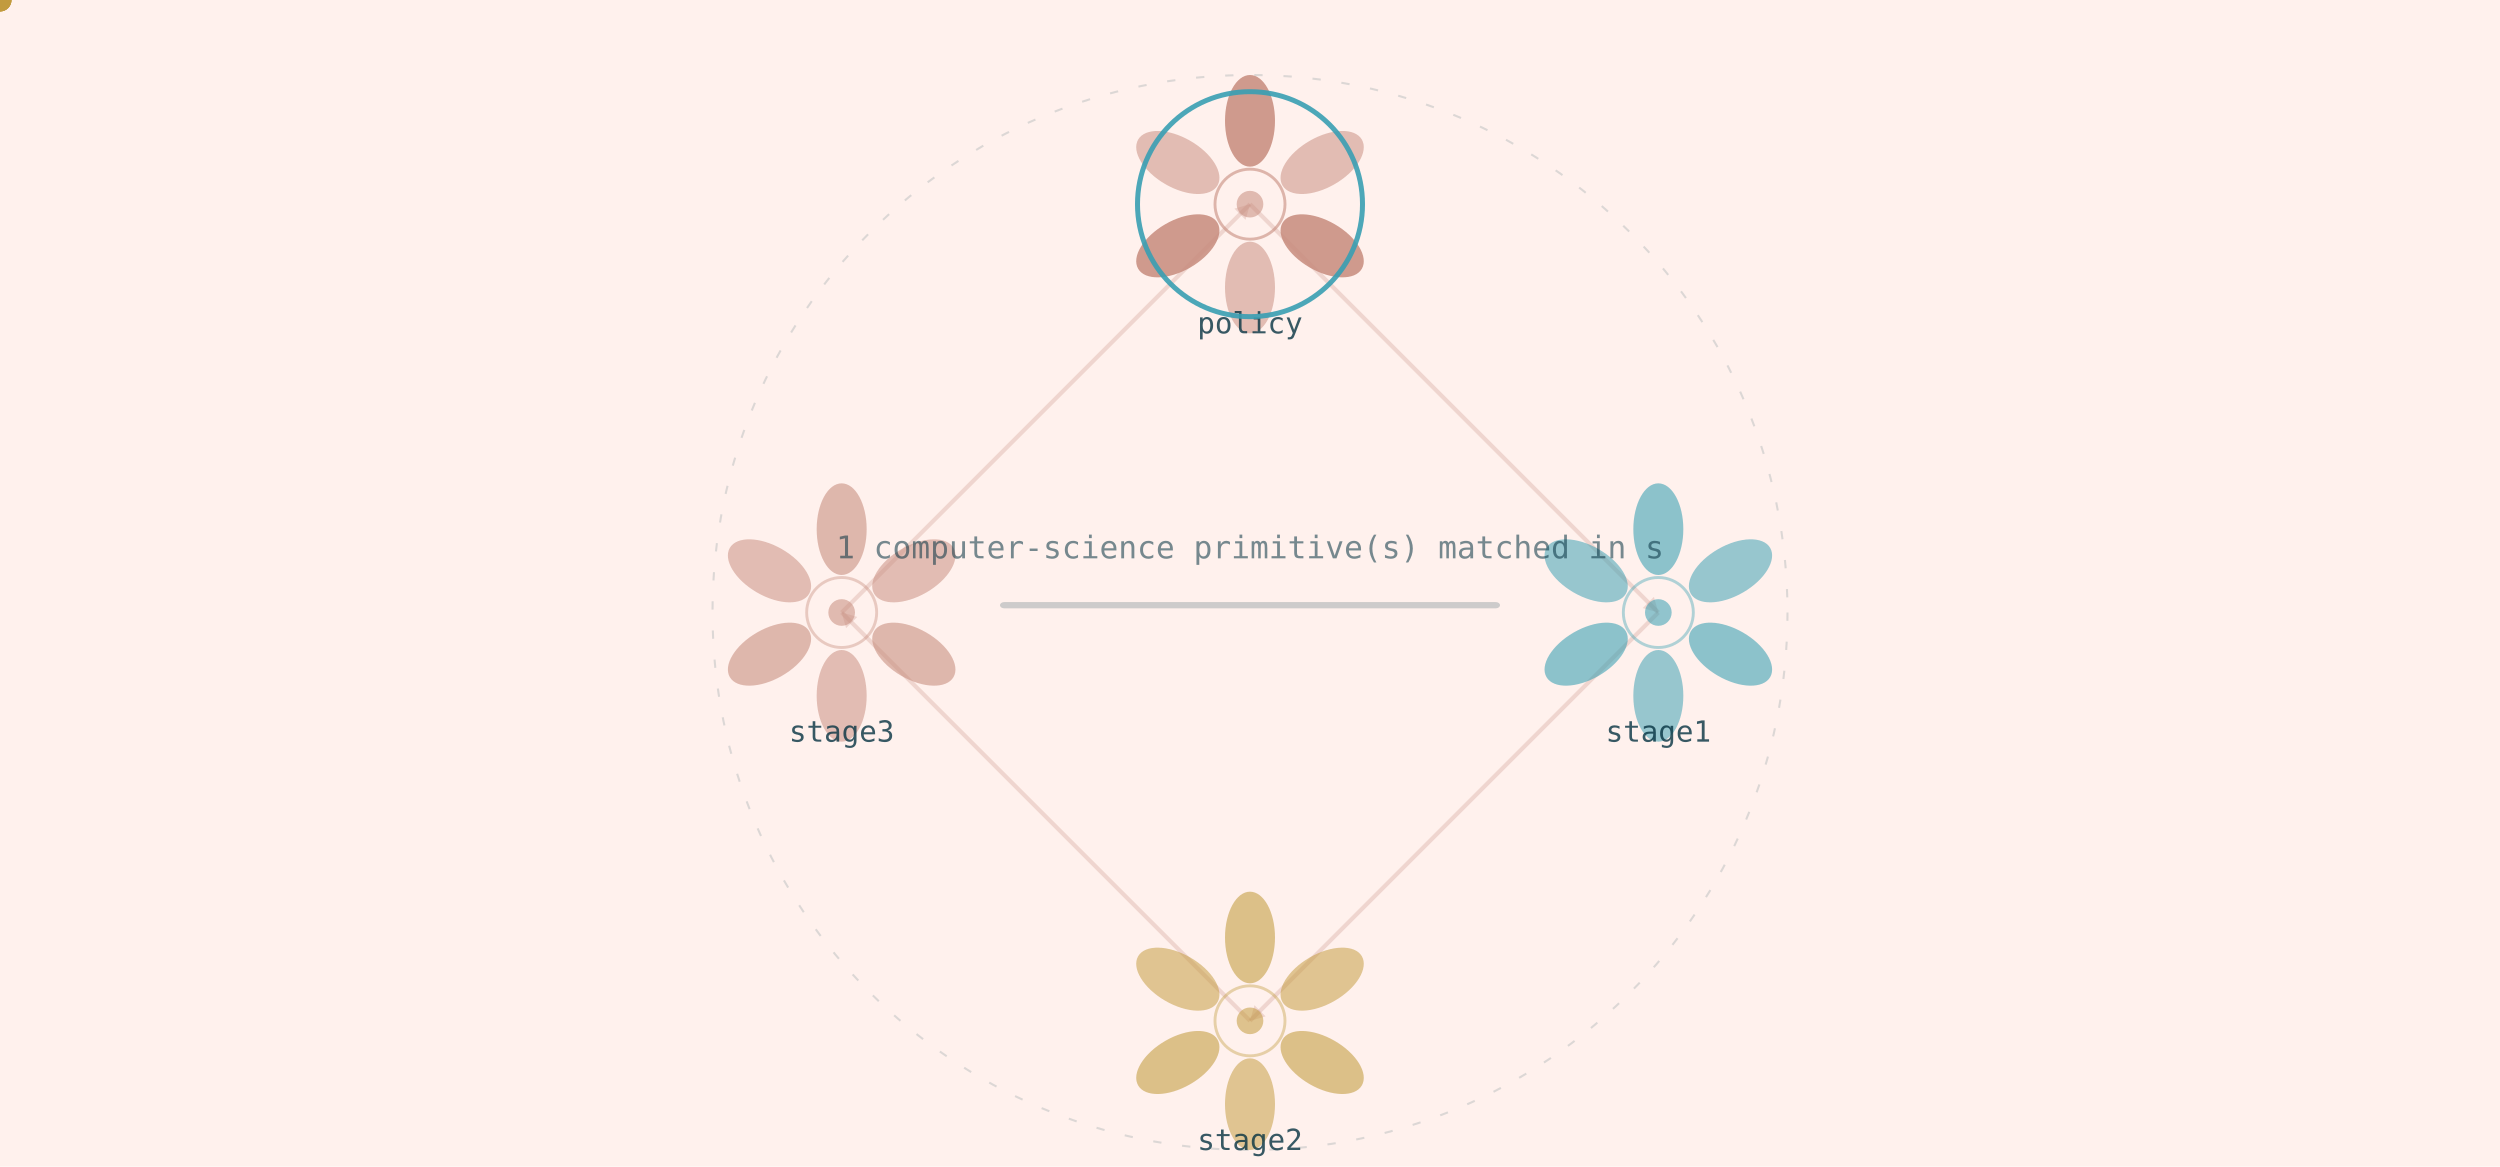
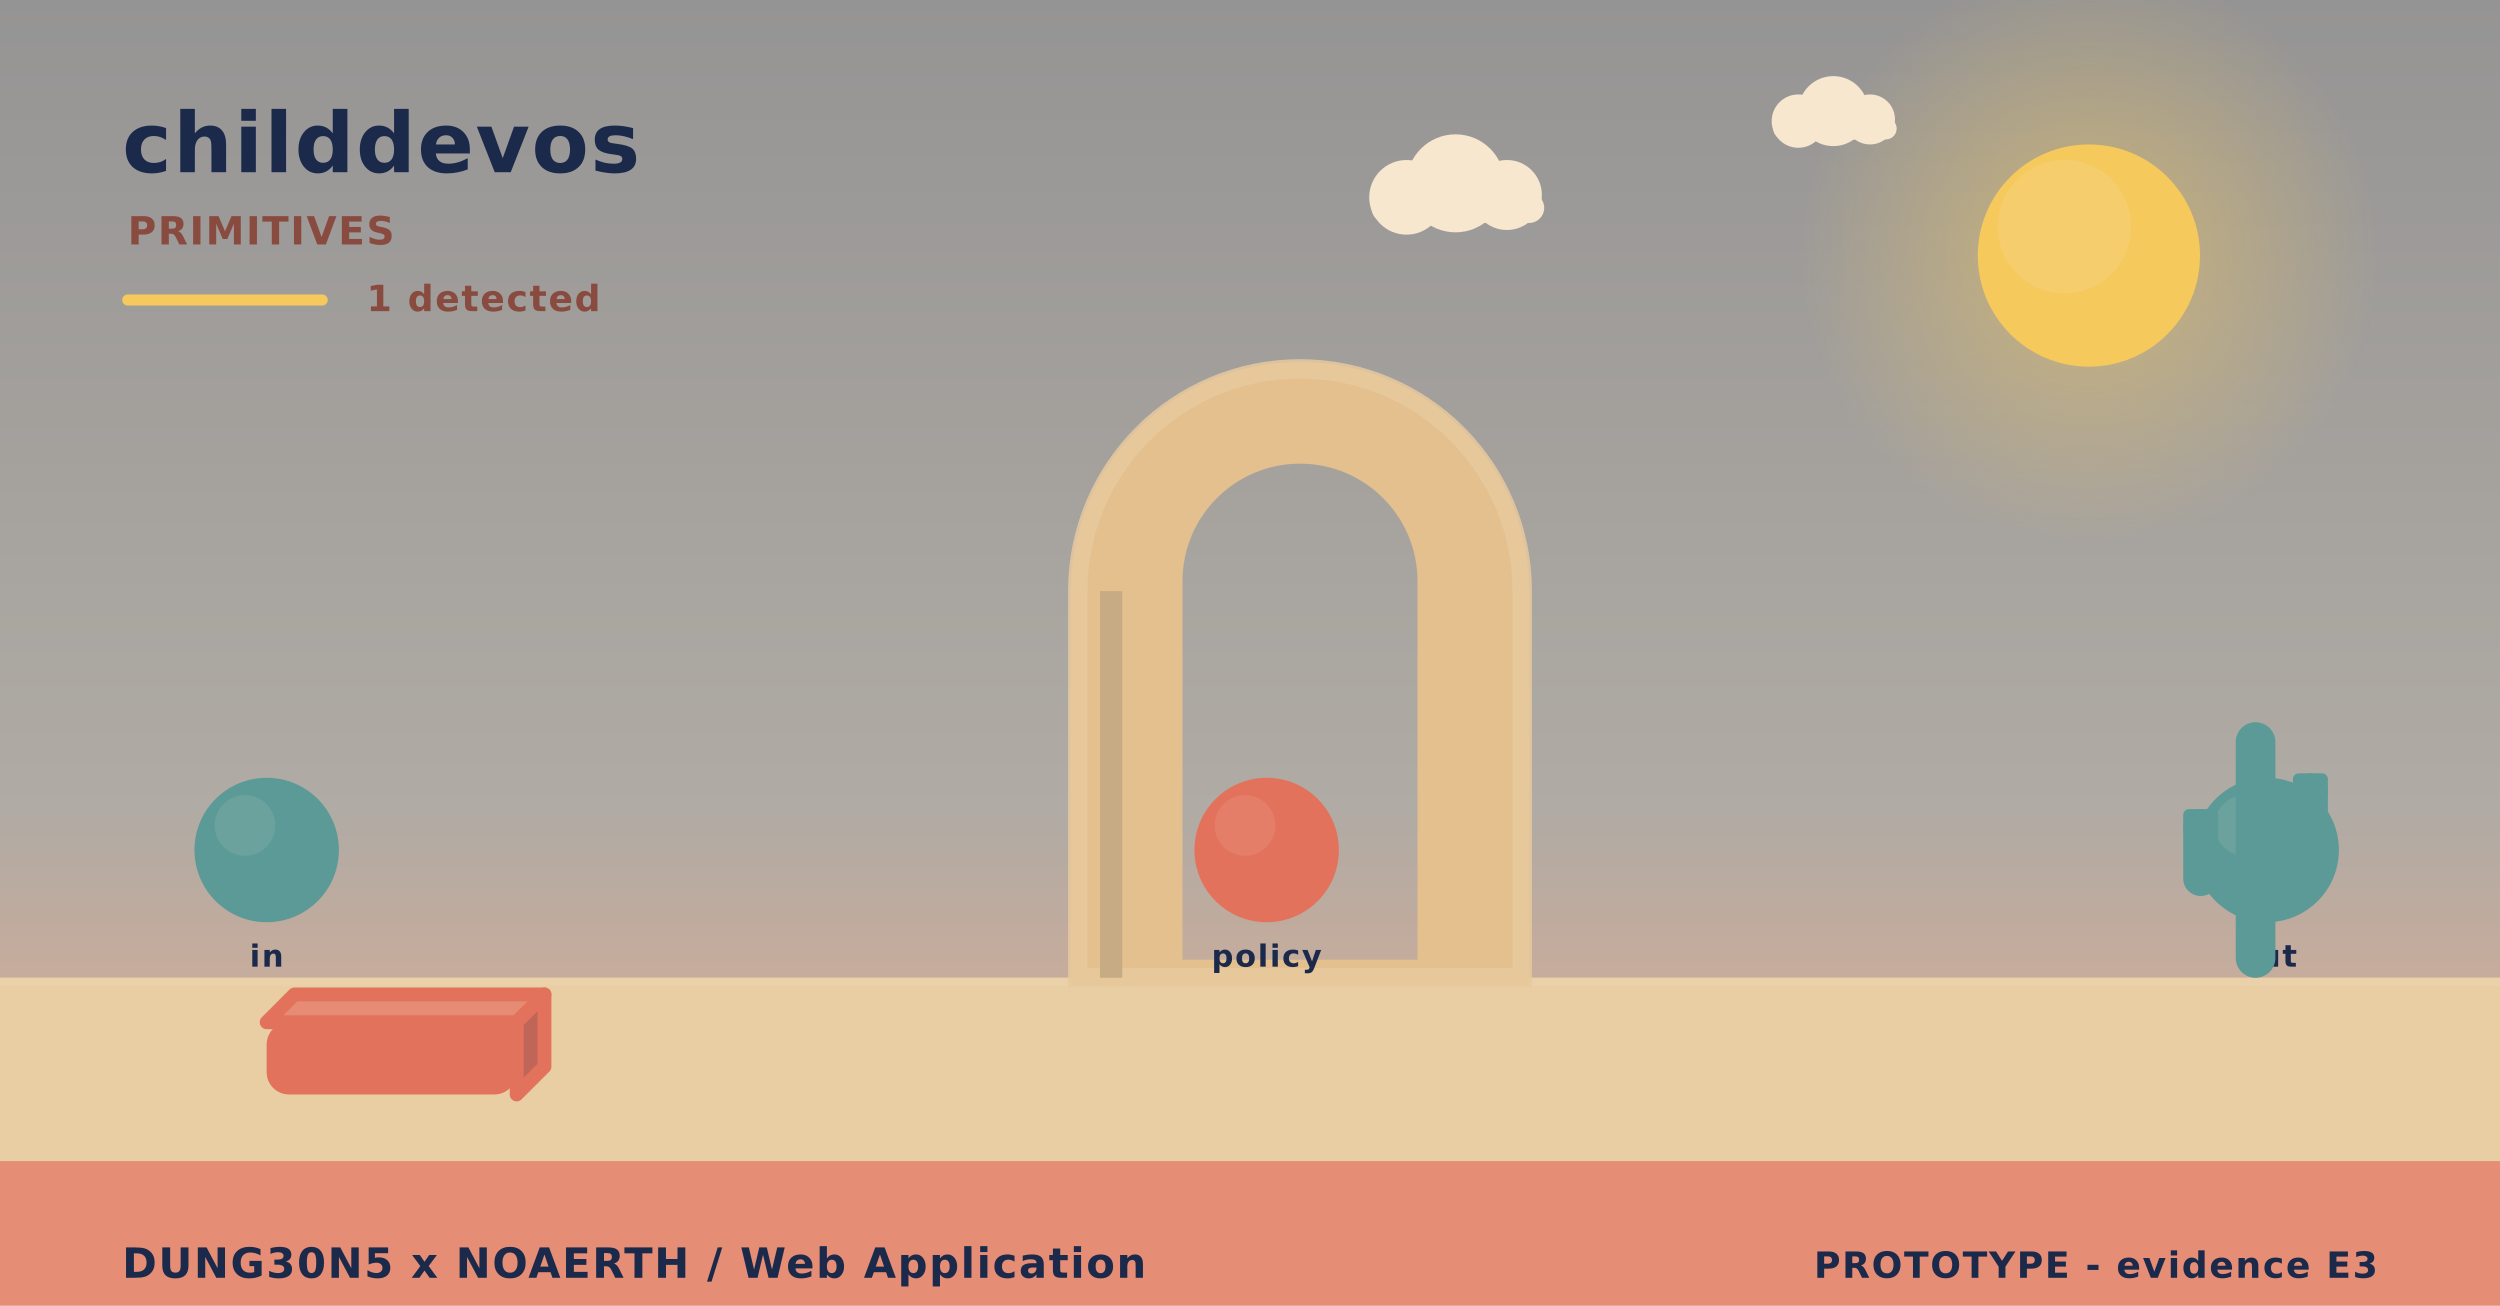
- <svg xmlns="http://www.w3.org/2000/svg" viewBox="0 0 1200 560" width="1200" height="560" role="img" aria-label="childdevos state machine">
-   <rect width="1200" height="560" fill="#fff1ed" />
-   <defs>
-     <linearGradient id="gs" x1="0" y1="0" x2="1" y2="1">
-       <stop offset="0%" stop-color="#c78c7e" />
-       <stop offset="100%" stop-color="#389eb2" />
-     </linearGradient>
-   </defs>
-   <circle cx="600.00" cy="294.00" r="258.00" fill="none" stroke="rgba(6,50,65,0.140)" stroke-width="1.00" opacity="1.00" stroke-dasharray="4 10" />
-   <line x1="600.00" y1="98.00" x2="796.00" y2="294.00" stroke="rgba(199,140,126,0.500)" stroke-width="2.00" opacity="0.55" />
-   <polygon points="796.00,294.00 793.88,286.50 788.50,291.88" fill="rgba(199,140,126,0.500)" opacity="0.55" />
-   <g opacity="0.9">
-     <circle cx="0.00" cy="0.00" r="5.50" fill="#c29b3e" opacity="1.00" />
-     <animateTransform attributeName="transform" type="translate" values="600.00,98.00 796.00,294.00" dur="5.55s" begin="0.0s" repeatCount="indefinite" />
-     <animateTransform attributeName="transform" type="translate" values="796.00,294.00 600.00,98.00" dur="5.55s" begin="2.775s" repeatCount="indefinite" />
+ <svg xmlns="http://www.w3.org/2000/svg" width="900" height="470" viewBox="0 0 900 470" role="img" aria-label="childdevos - how it behaves">
+   <linearGradient id="skys" x1="0" y1="0" x2="0" y2="1">
+     <stop offset="0" stop-color="#959494" />
+     <stop offset="0.62" stop-color="#b0aba4" />
+     <stop offset="1" stop-color="#f3ad8a" />
+   </linearGradient>
+   <rect width="900" height="470" fill="url(#skys)" />
+   <radialGradient id="suns">
+     <stop offset="0.35" stop-color="#f5c95c" stop-opacity="0.34" />
+     <stop offset="1" stop-color="#f5c95c" stop-opacity="0" />
+   </radialGradient>
+   <circle cx="752" cy="92" r="104" fill="url(#suns)" />
+   <circle cx="752" cy="92" r="40" fill="#f5c95c" />
+   <circle cx="743.2" cy="81.6" r="24" fill="#f5d27e" opacity="0.5" />
+   <g>
+     <circle cx="524" cy="66" r="17.64" fill="#f6e7ce" />
+     <circle cx="506.36" cy="71.04" r="13.44" fill="#f6e7ce" />
+     <circle cx="542.48" cy="70.2" r="12.6" fill="#f6e7ce" />
+     <rect x="493.76" y="69.36" width="62.16" height="10.92" rx="5.46" fill="#f6e7ce" />
+     <animateTransform attributeName="transform" type="translate" values="0 0;24 0;0 0" dur="36s" begin="0s" repeatCount="indefinite" />
  </g>
-   <line x1="796.00" y1="294.00" x2="600.00" y2="490.00" stroke="rgba(199,140,126,0.500)" stroke-width="2.00" opacity="0.55" />
-   <polygon points="600.00,490.00 607.50,487.88 602.12,482.50" fill="rgba(199,140,126,0.500)" opacity="0.55" />
-   <g opacity="0.9">
-     <circle cx="0.00" cy="0.00" r="5.50" fill="#c29b3e" opacity="1.00" />
-     <animateTransform attributeName="transform" type="translate" values="796.00,294.00 600.00,490.00" dur="5.55s" begin="1.387s" repeatCount="indefinite" />
-     <animateTransform attributeName="transform" type="translate" values="600.00,490.00 796.00,294.00" dur="5.55s" begin="4.162s" repeatCount="indefinite" />
+   <g>
+     <circle cx="660" cy="40" r="12.6" fill="#f6e7ce" />
+     <circle cx="647.4" cy="43.6" r="9.6" fill="#f6e7ce" />
+     <circle cx="673.2" cy="43" r="9" fill="#f6e7ce" />
+     <rect x="638.4" y="42.4" width="44.4" height="7.8" rx="3.9" fill="#f6e7ce" />
+     <animateTransform attributeName="transform" type="translate" values="0 0;-18 0;0 0" dur="46s" begin="3s" repeatCount="indefinite" />
  </g>
-   <line x1="600.00" y1="490.00" x2="404.00" y2="294.00" stroke="rgba(199,140,126,0.500)" stroke-width="2.00" opacity="0.55" />
-   <polygon points="404.00,294.00 406.12,301.50 411.50,296.12" fill="rgba(199,140,126,0.500)" opacity="0.55" />
-   <g opacity="0.9">
-     <circle cx="0.00" cy="0.00" r="5.50" fill="#c29b3e" opacity="1.00" />
-     <animateTransform attributeName="transform" type="translate" values="600.00,490.00 404.00,294.00" dur="5.55s" begin="2.775s" repeatCount="indefinite" />
-     <animateTransform attributeName="transform" type="translate" values="404.00,294.00 600.00,490.00" dur="5.55s" begin="5.55s" repeatCount="indefinite" />
+   <rect x="0" y="352" width="900" height="118" fill="#e9cda3" />
+   <rect x="0" y="352" width="900" height="3" fill="#ebd1a9" />
+   <text x="44" y="62" font-family="Verdana,DejaVu Sans,sans-serif" font-size="30" font-weight="700" letter-spacing="0.6" fill="#1b2a4a" text-anchor="start">childdevos</text>
+   <text x="46" y="88" font-family="Verdana,DejaVu Sans,sans-serif" font-size="14" font-weight="700" letter-spacing="0.6" fill="#894b3f" text-anchor="start">PRIMITIVES</text>
+   <rect x="44" y="106" width="74" height="4" rx="2" fill="#f5c95c" />
+   <text x="132" y="112" font-family="Verdana,DejaVu Sans,sans-serif" font-size="13" font-weight="700" letter-spacing="0.6" fill="#894b3f" text-anchor="start">1 detected</text>
+   <path d="M388,352 L388,212.8 A80,80 0 0 1 548,212.8 L548,352 Z M423.2,348 L423.2,209.22 A44.8,44.8 0 0 1 512.8,209.22 L512.8,348 Z" fill="#e3c08d" fill-rule="evenodd" stroke="#e3c08d" stroke-width="5" stroke-linejoin="round" />
+   <path d="M388,352 L388,212.8 A80,80 0 0 1 548,212.8 L548,352 Z" fill="none" stroke="#e8c99d" stroke-width="7" stroke-linecap="round" opacity="0.85" />
+   <rect x="396" y="212.8" width="8" height="139.2" fill="#c7ab84" />
+   <circle cx="96" cy="306" r="26" fill="#5b9a97" />
+   <circle cx="88.2" cy="297.16" r="10.92" fill="#7aa9a2" opacity="0.55" />
+   <text x="96" y="348" font-family="Verdana,DejaVu Sans,sans-serif" font-size="11" font-weight="700" letter-spacing="0.6" fill="#1b2a4a" text-anchor="middle">in</text>
+   <g>
+     <circle cx="456" cy="306" r="26" fill="#e2725b" />
+     <circle cx="448.2" cy="297.16" r="10.92" fill="#e68972" opacity="0.55" />
+     <animate attributeName="opacity" values="0.8;1;0.8" dur="4.6s" begin="0s" repeatCount="indefinite" />
  </g>
-   <line x1="404.00" y1="294.00" x2="600.00" y2="98.00" stroke="rgba(199,140,126,0.500)" stroke-width="2.00" opacity="0.55" />
-   <polygon points="600.00,98.00 592.50,100.12 597.88,105.50" fill="rgba(199,140,126,0.500)" opacity="0.55" />
-   <g opacity="0.9">
-     <circle cx="0.00" cy="0.00" r="5.50" fill="#c29b3e" opacity="1.00" />
-     <animateTransform attributeName="transform" type="translate" values="404.00,294.00 600.00,98.00" dur="5.55s" begin="4.162s" repeatCount="indefinite" />
-     <animateTransform attributeName="transform" type="translate" values="600.00,98.00 404.00,294.00" dur="5.55s" begin="6.938s" repeatCount="indefinite" />
-   </g>
-   <ellipse cx="600.00" cy="58.00" rx="12.00" ry="22.00" fill="rgba(199,140,126,0.900)" opacity="0.95" transform="rotate(0.0 600.00 58.00)" />
-   <ellipse cx="634.64" cy="78.00" rx="12.00" ry="22.00" fill="rgba(199,140,126,0.550)" opacity="0.95" transform="rotate(60.0 634.64 78.00)" />
-   <ellipse cx="634.64" cy="118.00" rx="12.00" ry="22.00" fill="rgba(199,140,126,0.900)" opacity="0.95" transform="rotate(120.0 634.64 118.00)" />
-   <ellipse cx="600.00" cy="138.00" rx="12.00" ry="22.00" fill="rgba(199,140,126,0.550)" opacity="0.95" transform="rotate(180.0 600.00 138.00)" />
-   <ellipse cx="565.36" cy="118.00" rx="12.00" ry="22.00" fill="rgba(199,140,126,0.900)" opacity="0.95" transform="rotate(240.0 565.36 118.00)" />
-   <ellipse cx="565.36" cy="78.00" rx="12.00" ry="22.00" fill="rgba(199,140,126,0.550)" opacity="0.95" transform="rotate(300.0 565.36 78.00)" />
-   <circle cx="600.00" cy="98.00" r="16.80" fill="none" stroke="rgba(199,140,126,0.900)" stroke-width="1.40" opacity="0.66" />
-   <circle cx="600.00" cy="98.00" r="6.40" fill="rgba(199,140,126,0.550)" opacity="1.00" />
-   <text x="600" y="160" font-family="ui-monospace,Menlo,monospace" font-size="14" fill="rgba(6,50,65,0.800)" text-anchor="middle">policy</text>
-   <g>
-     <circle cx="600.00" cy="98.00" r="54.00" fill="none" stroke="#389eb2" stroke-width="2.40" opacity="0.90" />
-     <animate attributeName="opacity" values="0.25;1.0;0.25" dur="11.1s" begin="0.0s" repeatCount="indefinite" />
-   </g>
-   <ellipse cx="796.00" cy="254.00" rx="12.00" ry="22.00" fill="rgba(56,158,178,0.600)" opacity="0.95" transform="rotate(0.0 796.00 254.00)" />
-   <ellipse cx="830.64" cy="274.00" rx="12.00" ry="22.00" fill="rgba(56,158,178,0.550)" opacity="0.95" transform="rotate(60.0 830.64 274.00)" />
-   <ellipse cx="830.64" cy="314.00" rx="12.00" ry="22.00" fill="rgba(56,158,178,0.600)" opacity="0.95" transform="rotate(120.0 830.64 314.00)" />
-   <ellipse cx="796.00" cy="334.00" rx="12.00" ry="22.00" fill="rgba(56,158,178,0.550)" opacity="0.95" transform="rotate(180.0 796.00 334.00)" />
-   <ellipse cx="761.36" cy="314.00" rx="12.00" ry="22.00" fill="rgba(56,158,178,0.600)" opacity="0.95" transform="rotate(240.0 761.36 314.00)" />
-   <ellipse cx="761.36" cy="274.00" rx="12.00" ry="22.00" fill="rgba(56,158,178,0.550)" opacity="0.95" transform="rotate(300.0 761.36 274.00)" />
-   <circle cx="796.00" cy="294.00" r="16.80" fill="none" stroke="rgba(56,158,178,0.600)" stroke-width="1.40" opacity="0.66" />
-   <circle cx="796.00" cy="294.00" r="6.40" fill="rgba(56,158,178,0.550)" opacity="1.00" />
-   <text x="796" y="356" font-family="ui-monospace,Menlo,monospace" font-size="14" fill="rgba(6,50,65,0.800)" text-anchor="middle">stage1</text>
-   <ellipse cx="600.00" cy="450.00" rx="12.00" ry="22.00" fill="rgba(194,155,62,0.600)" opacity="0.95" transform="rotate(0.0 600.00 450.00)" />
-   <ellipse cx="634.64" cy="470.00" rx="12.00" ry="22.00" fill="rgba(194,155,62,0.550)" opacity="0.95" transform="rotate(60.0 634.64 470.00)" />
-   <ellipse cx="634.64" cy="510.00" rx="12.00" ry="22.00" fill="rgba(194,155,62,0.600)" opacity="0.95" transform="rotate(120.0 634.64 510.00)" />
-   <ellipse cx="600.00" cy="530.00" rx="12.00" ry="22.00" fill="rgba(194,155,62,0.550)" opacity="0.95" transform="rotate(180.0 600.00 530.00)" />
-   <ellipse cx="565.36" cy="510.00" rx="12.00" ry="22.00" fill="rgba(194,155,62,0.600)" opacity="0.95" transform="rotate(240.0 565.36 510.00)" />
-   <ellipse cx="565.36" cy="470.00" rx="12.00" ry="22.00" fill="rgba(194,155,62,0.550)" opacity="0.95" transform="rotate(300.0 565.36 470.00)" />
-   <circle cx="600.00" cy="490.00" r="16.80" fill="none" stroke="rgba(194,155,62,0.600)" stroke-width="1.40" opacity="0.66" />
-   <circle cx="600.00" cy="490.00" r="6.40" fill="rgba(194,155,62,0.550)" opacity="1.00" />
-   <text x="600" y="552" font-family="ui-monospace,Menlo,monospace" font-size="14" fill="rgba(6,50,65,0.800)" text-anchor="middle">stage2</text>
-   <ellipse cx="404.00" cy="254.00" rx="12.00" ry="22.00" fill="rgba(199,140,126,0.600)" opacity="0.95" transform="rotate(0.0 404.00 254.00)" />
-   <ellipse cx="438.64" cy="274.00" rx="12.00" ry="22.00" fill="rgba(199,140,126,0.550)" opacity="0.95" transform="rotate(60.0 438.64 274.00)" />
-   <ellipse cx="438.64" cy="314.00" rx="12.00" ry="22.00" fill="rgba(199,140,126,0.600)" opacity="0.95" transform="rotate(120.0 438.64 314.00)" />
-   <ellipse cx="404.00" cy="334.00" rx="12.00" ry="22.00" fill="rgba(199,140,126,0.550)" opacity="0.95" transform="rotate(180.0 404.00 334.00)" />
-   <ellipse cx="369.36" cy="314.00" rx="12.00" ry="22.00" fill="rgba(199,140,126,0.600)" opacity="0.95" transform="rotate(240.0 369.36 314.00)" />
-   <ellipse cx="369.36" cy="274.00" rx="12.00" ry="22.00" fill="rgba(199,140,126,0.550)" opacity="0.95" transform="rotate(300.0 369.36 274.00)" />
-   <circle cx="404.00" cy="294.00" r="16.80" fill="none" stroke="rgba(199,140,126,0.600)" stroke-width="1.40" opacity="0.66" />
-   <circle cx="404.00" cy="294.00" r="6.40" fill="rgba(199,140,126,0.550)" opacity="1.00" />
-   <text x="404" y="356" font-family="ui-monospace,Menlo,monospace" font-size="14" fill="rgba(6,50,65,0.800)" text-anchor="middle">stage3</text>
-   <rect x="480.00" y="289.00" width="240.00" height="3.00" rx="2.00" fill="rgba(6,50,65,0.200)" opacity="1.00" />
-   <text x="600" y="268" font-family="ui-monospace,Menlo,monospace" font-size="15" fill="rgba(6,50,65,0.550)" text-anchor="middle">1 computer-science primitive(s) matched in s</text>
+   <text x="456" y="348" font-family="Verdana,DejaVu Sans,sans-serif" font-size="11" font-weight="700" letter-spacing="0.6" fill="#1b2a4a" text-anchor="middle">policy</text>
+   <circle cx="816" cy="306" r="26" fill="#5b9a97" />
+   <circle cx="808.2" cy="297.16" r="10.92" fill="#7aa9a2" opacity="0.55" />
+   <text x="816" y="348" font-family="Verdana,DejaVu Sans,sans-serif" font-size="11" font-weight="700" letter-spacing="0.6" fill="#1b2a4a" text-anchor="middle">out</text>
+   <path d="M96,368 L186,368 L196,358 L106,358 Z" fill="#e68c74" stroke="#e2725b" stroke-width="5" stroke-linejoin="round" />
+   <path d="M186,368 L196,358 L196,384 L186,394 Z" fill="#c06658" stroke="#e2725b" stroke-width="5" stroke-linejoin="round" />
+   <rect x="96" y="368" width="90" height="26" rx="8" fill="#e2725b" />
+   <rect x="804.86" y="260" width="14.28" height="92" rx="7.14" fill="#5b9a97" />
+   <rect x="785.96" y="291.28" width="12.6" height="31.28" rx="6.3" fill="#5b9a97" />
+   <rect x="785.96" y="291.28" width="12.6" height="9.2" rx="2.1" fill="#5b9a97" />
+   <rect x="825.44" y="278.4" width="12.6" height="31.28" rx="6.3" fill="#5b9a97" />
+   <rect x="825.44" y="278.4" width="12.6" height="9.2" rx="2.1" fill="#5b9a97" />
+   <rect x="0" y="418" width="900" height="52" rx="0" fill="#e68972" opacity="0.94" />
+   <text x="44" y="460" font-family="Verdana,DejaVu Sans,sans-serif" font-size="15" font-weight="700" letter-spacing="0.6" fill="#1b2a4a" text-anchor="start">DUNG30N5 x NOAERTH  /  Web Application</text>
+   <text x="856" y="460" font-family="Verdana,DejaVu Sans,sans-serif" font-size="13" font-weight="700" letter-spacing="0.6" fill="#1b2a4a" text-anchor="end">PROTOTYPE  -  evidence E3</text>
</svg>
